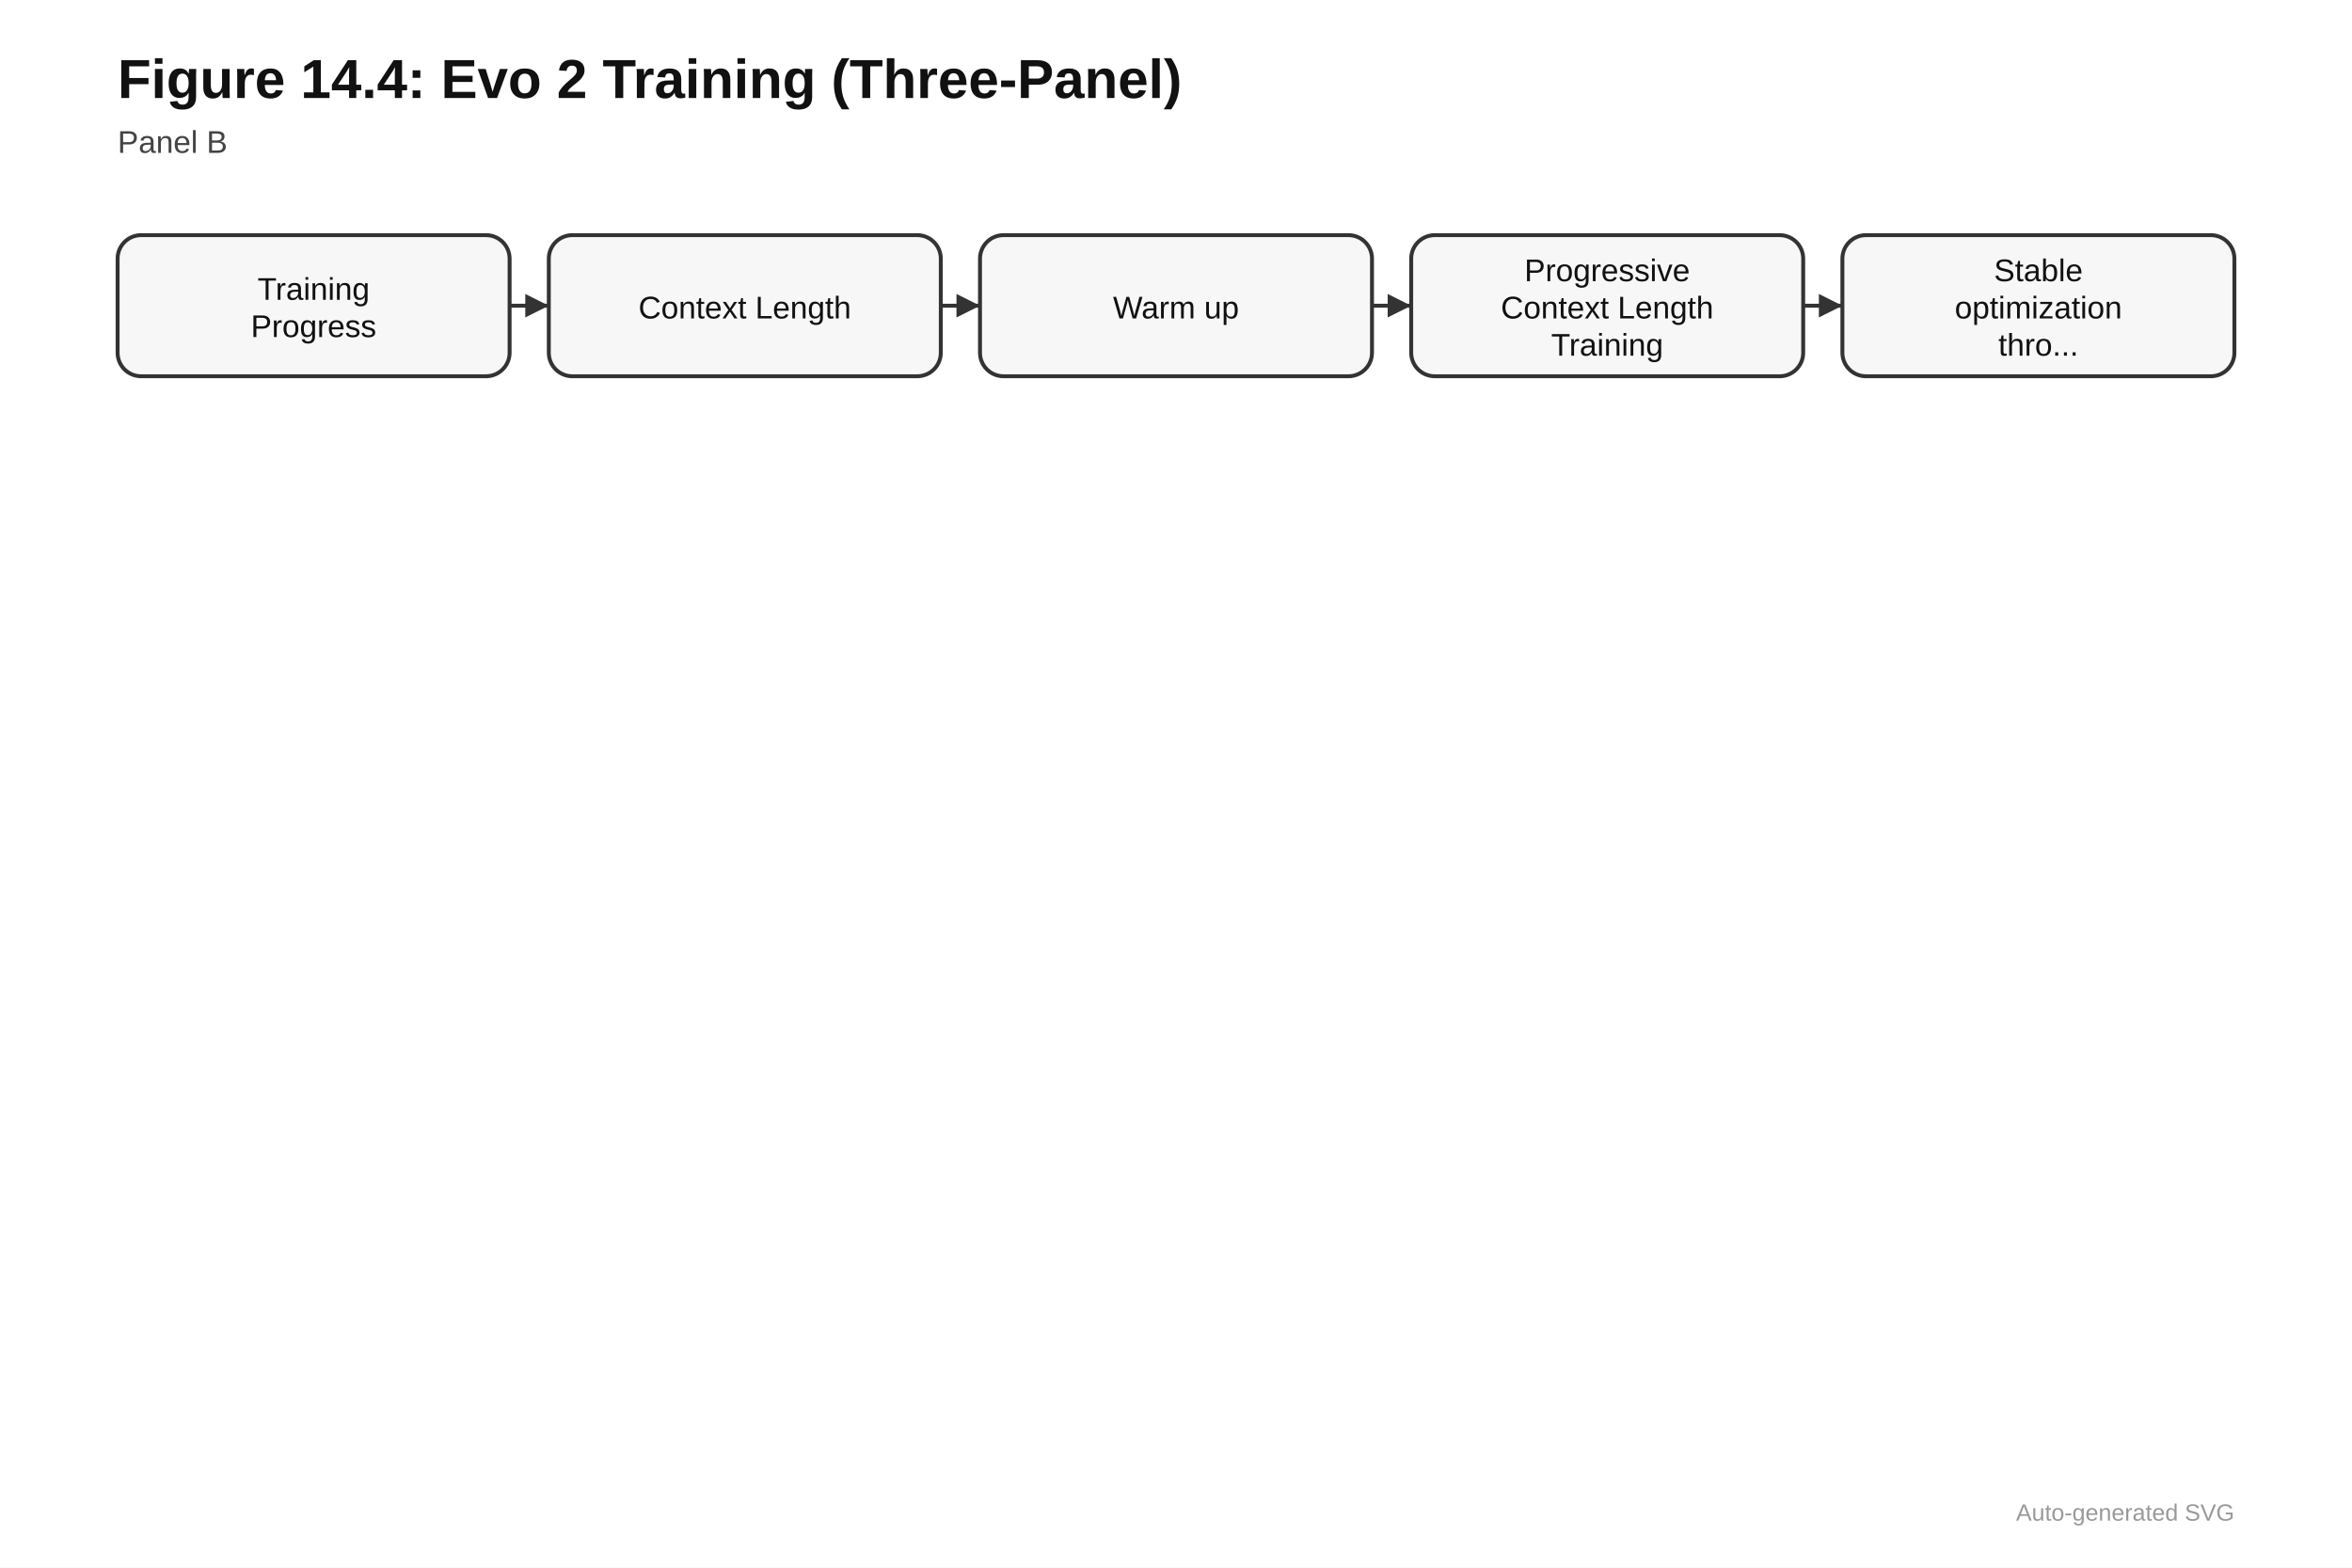
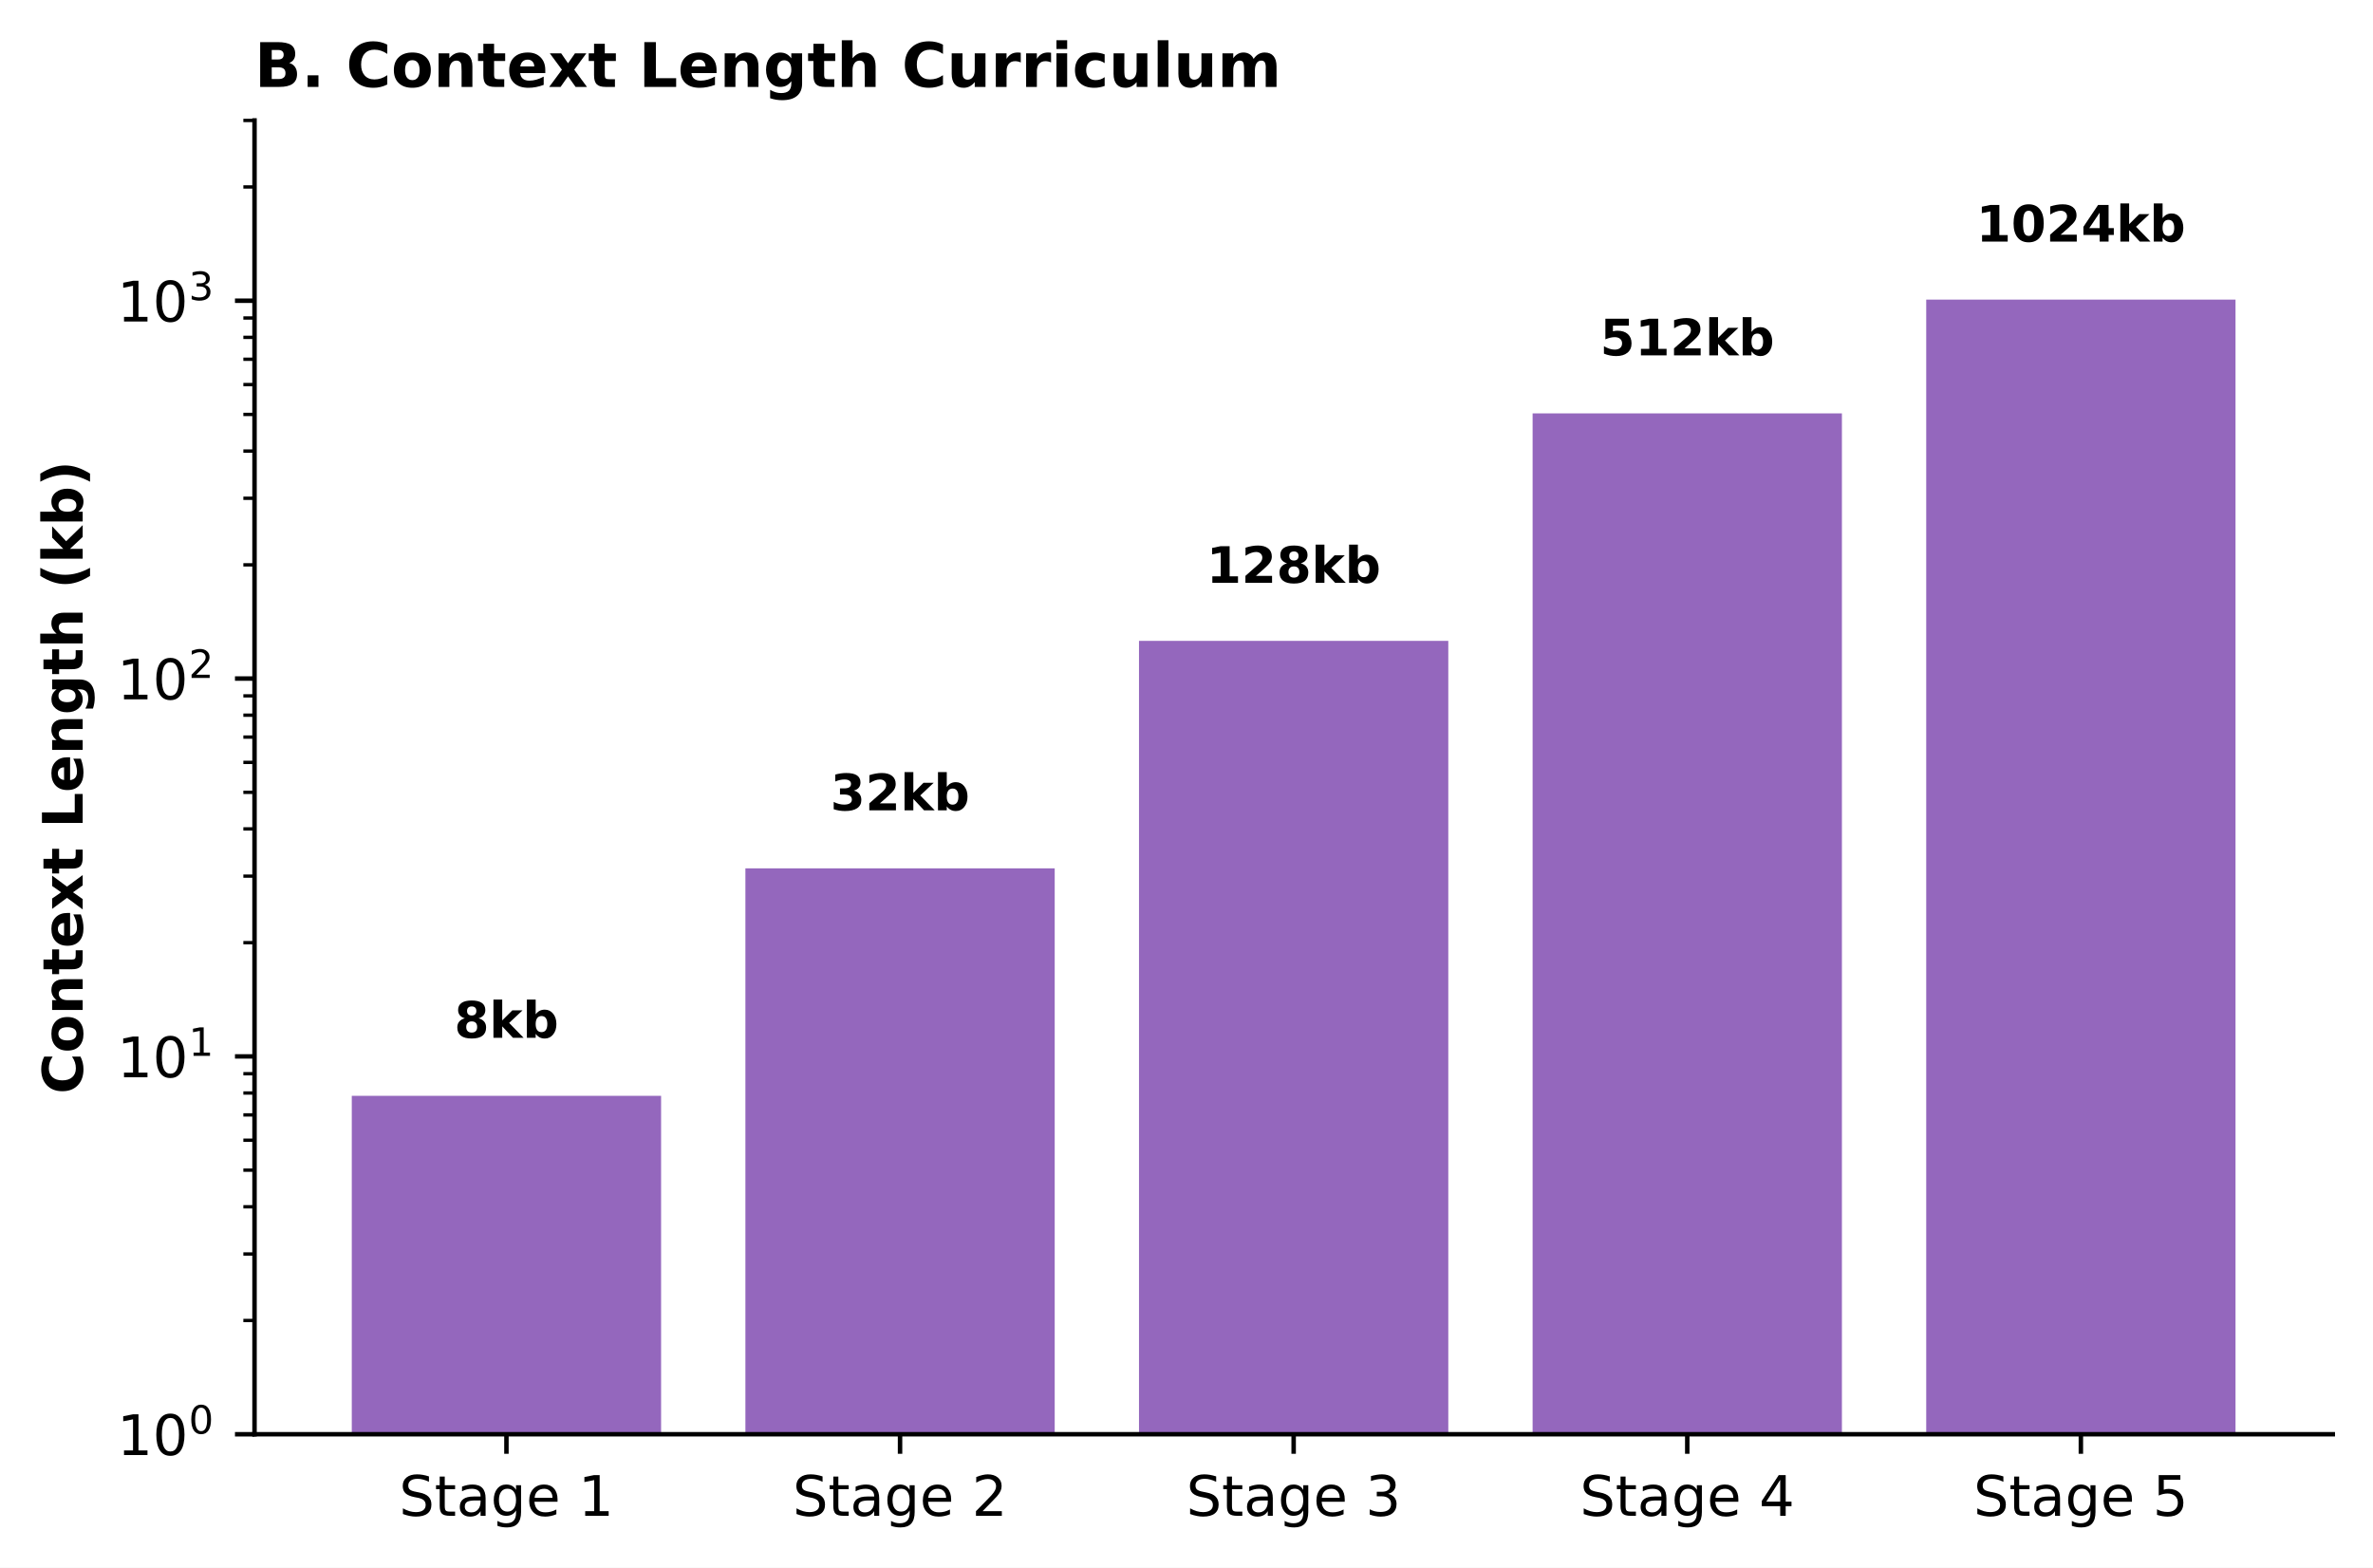
- <svg xmlns="http://www.w3.org/2000/svg" baseProfile="full" height="800" version="1.1" width="1200">
+ <svg xmlns="http://www.w3.org/2000/svg" xmlns:xlink="http://www.w3.org/1999/xlink" width="424.725pt" height="280.596pt" viewBox="0 0 424.725 280.596" version="1.1">
  <defs>
-     <marker id="id132" markerHeight="7" markerWidth="7" orient="auto" refX="6" refY="3">
-       <path d="M0,0 L0,6 L6,3 z" fill="#333333" />
-     </marker>
+     <style type="text/css">*{stroke-linejoin: round; stroke-linecap: butt}</style>
  </defs>
-   <rect fill="white" height="800" width="1200" x="0" y="0" />
-   <text fill="#111" font-family="Arial, Helvetica, sans-serif" font-size="28" font-weight="700" x="60" y="50">Figure 14.4: Evo 2 Training (Three-Panel)</text>
-   <text fill="#444" font-family="Arial, Helvetica, sans-serif" font-size="16" x="60" y="78">Panel B</text>
-   <rect fill="#f7f7f7" height="72" rx="12" ry="12" stroke="#333" stroke-width="2" width="200.0" x="60.0" y="120" />
-   <text fill="#111" font-family="Arial, Helvetica, sans-serif" font-size="16" text-anchor="middle" x="160.0" y="153.0">Training</text>
-   <text fill="#111" font-family="Arial, Helvetica, sans-serif" font-size="16" text-anchor="middle" x="160.0" y="172.0">Progress</text>
-   <line marker-end="url(#id132)" stroke="#333" stroke-width="2" x1="260.0" x2="280.0" y1="156.0" y2="156.0" />
-   <rect fill="#f7f7f7" height="72" rx="12" ry="12" stroke="#333" stroke-width="2" width="200.0" x="280.0" y="120" />
-   <text fill="#111" font-family="Arial, Helvetica, sans-serif" font-size="16" text-anchor="middle" x="380.0" y="162.5">Context Length</text>
-   <line marker-end="url(#id132)" stroke="#333" stroke-width="2" x1="480.0" x2="500.0" y1="156.0" y2="156.0" />
-   <rect fill="#f7f7f7" height="72" rx="12" ry="12" stroke="#333" stroke-width="2" width="200.0" x="500.0" y="120" />
-   <text fill="#111" font-family="Arial, Helvetica, sans-serif" font-size="16" text-anchor="middle" x="600.0" y="162.5">Warm up</text>
-   <line marker-end="url(#id132)" stroke="#333" stroke-width="2" x1="700.0" x2="720.0" y1="156.0" y2="156.0" />
-   <rect fill="#f7f7f7" height="72" rx="12" ry="12" stroke="#333" stroke-width="2" width="200.0" x="720.0" y="120" />
-   <text fill="#111" font-family="Arial, Helvetica, sans-serif" font-size="16" text-anchor="middle" x="820.0" y="143.5">Progressive</text>
-   <text fill="#111" font-family="Arial, Helvetica, sans-serif" font-size="16" text-anchor="middle" x="820.0" y="162.5">Context Length</text>
-   <text fill="#111" font-family="Arial, Helvetica, sans-serif" font-size="16" text-anchor="middle" x="820.0" y="181.5">Training</text>
-   <line marker-end="url(#id132)" stroke="#333" stroke-width="2" x1="920.0" x2="940.0" y1="156.0" y2="156.0" />
-   <rect fill="#f7f7f7" height="72" rx="12" ry="12" stroke="#333" stroke-width="2" width="200.0" x="940.0" y="120" />
-   <text fill="#111" font-family="Arial, Helvetica, sans-serif" font-size="16" text-anchor="middle" x="1040.0" y="143.5">Stable</text>
-   <text fill="#111" font-family="Arial, Helvetica, sans-serif" font-size="16" text-anchor="middle" x="1040.0" y="162.5">optimization</text>
-   <text fill="#111" font-family="Arial, Helvetica, sans-serif" font-size="16" text-anchor="middle" x="1040.0" y="181.5">thro...</text>
-   <text fill="#999" font-family="Arial, Helvetica, sans-serif" font-size="12" text-anchor="end" x="1140" y="776">Auto-generated SVG</text>
+   <g id="figure_1">
+     <g id="patch_1">
+       <path d="M 0 280.596  L 424.725 280.596  L 424.725 0  L 0 0  z " style="fill: #ffffff" />
+     </g>
+     <g id="axes_1">
+       <g id="patch_2">
+         <path d="M 45.556 256.718  L 417.525 256.718  L 417.525 21.558  L 45.556 21.558  z " style="fill: #ffffff" />
+       </g>
+       <g id="patch_3">
+         <path d="M 62.464 67887.377  L 118.823 67887.377  L 118.823 195.642  L 62.464 195.642  z " clip-path="url(#p373af31e7f)" style="fill: #9467bd; stroke: #ffffff; stroke-linejoin: miter" />
+       </g>
+       <g id="patch_4">
+         <path d="M 132.913 67887.377  L 189.272 67887.377  L 189.272 154.924  L 132.913 154.924  z " clip-path="url(#p373af31e7f)" style="fill: #9467bd; stroke: #ffffff; stroke-linejoin: miter" />
+       </g>
+       <g id="patch_5">
+         <path d="M 203.361 67887.377  L 259.72 67887.377  L 259.72 114.206  L 203.361 114.206  z " clip-path="url(#p373af31e7f)" style="fill: #9467bd; stroke: #ffffff; stroke-linejoin: miter" />
+       </g>
+       <g id="patch_6">
+         <path d="M 273.81 67887.377  L 330.169 67887.377  L 330.169 73.489  L 273.81 73.489  z " clip-path="url(#p373af31e7f)" style="fill: #9467bd; stroke: #ffffff; stroke-linejoin: miter" />
+       </g>
+       <g id="patch_7">
+         <path d="M 344.259 67887.377  L 400.618 67887.377  L 400.618 53.13  L 344.259 53.13  z " clip-path="url(#p373af31e7f)" style="fill: #9467bd; stroke: #ffffff; stroke-linejoin: miter" />
+       </g>
+       <g id="matplotlib.axis_1">
+         <g id="xtick_1">
+           <g id="line2d_1">
+             <defs>
+               <path id="maed6d8ab4b" d="M 0 0  L 0 3.5  " style="stroke: #000000; stroke-width: 0.8" />
+             </defs>
+             <g>
+               <use xlink:href="#maed6d8ab4b" x="90.643" y="256.718" style="stroke: #000000; stroke-width: 0.8" />
+             </g>
+           </g>
+           <g id="text_1">
+             <g transform="translate(71.42389 271.3167) scale(0.1 -0.1)">
+               <defs>
+                 <path id="DejaVuSans-53" d="M 3425 4513  L 3425 3897  Q 3066 4069 2747 4153  Q 2428 4238 2131 4238  Q 1616 4238 1336 4038  Q 1056 3838 1056 3469  Q 1056 3159 1242 3001  Q 1428 2844 1947 2747  L 2328 2669  Q 3034 2534 3370 2195  Q 3706 1856 3706 1288  Q 3706 609 3251 259  Q 2797 -91 1919 -91  Q 1588 -91 1214 -16  Q 841 59 441 206  L 441 856  Q 825 641 1194 531  Q 1563 422 1919 422  Q 2459 422 2753 634  Q 3047 847 3047 1241  Q 3047 1584 2836 1778  Q 2625 1972 2144 2069  L 1759 2144  Q 1053 2284 737 2584  Q 422 2884 422 3419  Q 422 4038 858 4394  Q 1294 4750 2059 4750  Q 2388 4750 2728 4690  Q 3069 4631 3425 4513  z " transform="scale(0.015625)" />
+                 <path id="DejaVuSans-74" d="M 1172 4494  L 1172 3500  L 2356 3500  L 2356 3053  L 1172 3053  L 1172 1153  Q 1172 725 1289 603  Q 1406 481 1766 481  L 2356 481  L 2356 0  L 1766 0  Q 1100 0 847 248  Q 594 497 594 1153  L 594 3053  L 172 3053  L 172 3500  L 594 3500  L 594 4494  L 1172 4494  z " transform="scale(0.015625)" />
+                 <path id="DejaVuSans-61" d="M 2194 1759  Q 1497 1759 1228 1600  Q 959 1441 959 1056  Q 959 750 1161 570  Q 1363 391 1709 391  Q 2188 391 2477 730  Q 2766 1069 2766 1631  L 2766 1759  L 2194 1759  z M 3341 1997  L 3341 0  L 2766 0  L 2766 531  Q 2569 213 2275 61  Q 1981 -91 1556 -91  Q 1019 -91 701 211  Q 384 513 384 1019  Q 384 1609 779 1909  Q 1175 2209 1959 2209  L 2766 2209  L 2766 2266  Q 2766 2663 2505 2880  Q 2244 3097 1772 3097  Q 1472 3097 1187 3025  Q 903 2953 641 2809  L 641 3341  Q 956 3463 1253 3523  Q 1550 3584 1831 3584  Q 2591 3584 2966 3190  Q 3341 2797 3341 1997  z " transform="scale(0.015625)" />
+                 <path id="DejaVuSans-67" d="M 2906 1791  Q 2906 2416 2648 2759  Q 2391 3103 1925 3103  Q 1463 3103 1205 2759  Q 947 2416 947 1791  Q 947 1169 1205 825  Q 1463 481 1925 481  Q 2391 481 2648 825  Q 2906 1169 2906 1791  z M 3481 434  Q 3481 -459 3084 -895  Q 2688 -1331 1869 -1331  Q 1566 -1331 1297 -1286  Q 1028 -1241 775 -1147  L 775 -588  Q 1028 -725 1275 -790  Q 1522 -856 1778 -856  Q 2344 -856 2625 -561  Q 2906 -266 2906 331  L 2906 616  Q 2728 306 2450 153  Q 2172 0 1784 0  Q 1141 0 747 490  Q 353 981 353 1791  Q 353 2603 747 3093  Q 1141 3584 1784 3584  Q 2172 3584 2450 3431  Q 2728 3278 2906 2969  L 2906 3500  L 3481 3500  L 3481 434  z " transform="scale(0.015625)" />
+                 <path id="DejaVuSans-65" d="M 3597 1894  L 3597 1613  L 953 1613  Q 991 1019 1311 708  Q 1631 397 2203 397  Q 2534 397 2845 478  Q 3156 559 3463 722  L 3463 178  Q 3153 47 2828 -22  Q 2503 -91 2169 -91  Q 1331 -91 842 396  Q 353 884 353 1716  Q 353 2575 817 3079  Q 1281 3584 2069 3584  Q 2775 3584 3186 3129  Q 3597 2675 3597 1894  z M 3022 2063  Q 3016 2534 2758 2815  Q 2500 3097 2075 3097  Q 1594 3097 1305 2825  Q 1016 2553 972 2059  L 3022 2063  z " transform="scale(0.015625)" />
+                 <path id="DejaVuSans-20" transform="scale(0.015625)" />
+                 <path id="DejaVuSans-31" d="M 794 531  L 1825 531  L 1825 4091  L 703 3866  L 703 4441  L 1819 4666  L 2450 4666  L 2450 531  L 3481 531  L 3481 0  L 794 0  L 794 531  z " transform="scale(0.015625)" />
+               </defs>
+               <use xlink:href="#DejaVuSans-53" />
+               <use xlink:href="#DejaVuSans-74" transform="translate(63.47656 0)" />
+               <use xlink:href="#DejaVuSans-61" transform="translate(102.6855 0)" />
+               <use xlink:href="#DejaVuSans-67" transform="translate(163.9648 0)" />
+               <use xlink:href="#DejaVuSans-65" transform="translate(227.4414 0)" />
+               <use xlink:href="#DejaVuSans-20" transform="translate(288.9648 0)" />
+               <use xlink:href="#DejaVuSans-31" transform="translate(320.752 0)" />
+             </g>
+           </g>
+         </g>
+         <g id="xtick_2">
+           <g id="line2d_2">
+             <g>
+               <use xlink:href="#maed6d8ab4b" x="161.092" y="256.718" style="stroke: #000000; stroke-width: 0.8" />
+             </g>
+           </g>
+           <g id="text_2">
+             <g transform="translate(141.8726 271.3167) scale(0.1 -0.1)">
+               <defs>
+                 <path id="DejaVuSans-32" d="M 1228 531  L 3431 531  L 3431 0  L 469 0  L 469 531  Q 828 903 1448 1529  Q 2069 2156 2228 2338  Q 2531 2678 2651 2914  Q 2772 3150 2772 3378  Q 2772 3750 2511 3984  Q 2250 4219 1831 4219  Q 1534 4219 1204 4116  Q 875 4013 500 3803  L 500 4441  Q 881 4594 1212 4672  Q 1544 4750 1819 4750  Q 2544 4750 2975 4387  Q 3406 4025 3406 3419  Q 3406 3131 3298 2873  Q 3191 2616 2906 2266  Q 2828 2175 2409 1742  Q 1991 1309 1228 531  z " transform="scale(0.015625)" />
+               </defs>
+               <use xlink:href="#DejaVuSans-53" />
+               <use xlink:href="#DejaVuSans-74" transform="translate(63.47656 0)" />
+               <use xlink:href="#DejaVuSans-61" transform="translate(102.6855 0)" />
+               <use xlink:href="#DejaVuSans-67" transform="translate(163.9648 0)" />
+               <use xlink:href="#DejaVuSans-65" transform="translate(227.4414 0)" />
+               <use xlink:href="#DejaVuSans-20" transform="translate(288.9648 0)" />
+               <use xlink:href="#DejaVuSans-32" transform="translate(320.752 0)" />
+             </g>
+           </g>
+         </g>
+         <g id="xtick_3">
+           <g id="line2d_3">
+             <g>
+               <use xlink:href="#maed6d8ab4b" x="231.541" y="256.718" style="stroke: #000000; stroke-width: 0.8" />
+             </g>
+           </g>
+           <g id="text_3">
+             <g transform="translate(212.3213 271.3167) scale(0.1 -0.1)">
+               <defs>
+                 <path id="DejaVuSans-33" d="M 2597 2516  Q 3050 2419 3304 2112  Q 3559 1806 3559 1356  Q 3559 666 3084 287  Q 2609 -91 1734 -91  Q 1441 -91 1130 -33  Q 819 25 488 141  L 488 750  Q 750 597 1062 519  Q 1375 441 1716 441  Q 2309 441 2620 675  Q 2931 909 2931 1356  Q 2931 1769 2642 2001  Q 2353 2234 1838 2234  L 1294 2234  L 1294 2753  L 1863 2753  Q 2328 2753 2575 2939  Q 2822 3125 2822 3475  Q 2822 3834 2567 4026  Q 2313 4219 1838 4219  Q 1578 4219 1281 4162  Q 984 4106 628 3988  L 628 4550  Q 988 4650 1302 4700  Q 1616 4750 1894 4750  Q 2613 4750 3031 4423  Q 3450 4097 3450 3541  Q 3450 3153 3228 2886  Q 3006 2619 2597 2516  z " transform="scale(0.015625)" />
+               </defs>
+               <use xlink:href="#DejaVuSans-53" />
+               <use xlink:href="#DejaVuSans-74" transform="translate(63.47656 0)" />
+               <use xlink:href="#DejaVuSans-61" transform="translate(102.6855 0)" />
+               <use xlink:href="#DejaVuSans-67" transform="translate(163.9648 0)" />
+               <use xlink:href="#DejaVuSans-65" transform="translate(227.4414 0)" />
+               <use xlink:href="#DejaVuSans-20" transform="translate(288.9648 0)" />
+               <use xlink:href="#DejaVuSans-33" transform="translate(320.752 0)" />
+             </g>
+           </g>
+         </g>
+         <g id="xtick_4">
+           <g id="line2d_4">
+             <g>
+               <use xlink:href="#maed6d8ab4b" x="301.99" y="256.718" style="stroke: #000000; stroke-width: 0.8" />
+             </g>
+           </g>
+           <g id="text_4">
+             <g transform="translate(282.77 271.3167) scale(0.1 -0.1)">
+               <defs>
+                 <path id="DejaVuSans-34" d="M 2419 4116  L 825 1625  L 2419 1625  L 2419 4116  z M 2253 4666  L 3047 4666  L 3047 1625  L 3713 1625  L 3713 1100  L 3047 1100  L 3047 0  L 2419 0  L 2419 1100  L 313 1100  L 313 1709  L 2253 4666  z " transform="scale(0.015625)" />
+               </defs>
+               <use xlink:href="#DejaVuSans-53" />
+               <use xlink:href="#DejaVuSans-74" transform="translate(63.47656 0)" />
+               <use xlink:href="#DejaVuSans-61" transform="translate(102.6855 0)" />
+               <use xlink:href="#DejaVuSans-67" transform="translate(163.9648 0)" />
+               <use xlink:href="#DejaVuSans-65" transform="translate(227.4414 0)" />
+               <use xlink:href="#DejaVuSans-20" transform="translate(288.9648 0)" />
+               <use xlink:href="#DejaVuSans-34" transform="translate(320.752 0)" />
+             </g>
+           </g>
+         </g>
+         <g id="xtick_5">
+           <g id="line2d_5">
+             <g>
+               <use xlink:href="#maed6d8ab4b" x="372.438" y="256.718" style="stroke: #000000; stroke-width: 0.8" />
+             </g>
+           </g>
+           <g id="text_5">
+             <g transform="translate(353.2187 271.3167) scale(0.1 -0.1)">
+               <defs>
+                 <path id="DejaVuSans-35" d="M 691 4666  L 3169 4666  L 3169 4134  L 1269 4134  L 1269 2991  Q 1406 3038 1543 3061  Q 1681 3084 1819 3084  Q 2600 3084 3056 2656  Q 3513 2228 3513 1497  Q 3513 744 3044 326  Q 2575 -91 1722 -91  Q 1428 -91 1123 -41  Q 819 9 494 109  L 494 744  Q 775 591 1075 516  Q 1375 441 1709 441  Q 2250 441 2565 725  Q 2881 1009 2881 1497  Q 2881 1984 2565 2268  Q 2250 2553 1709 2553  Q 1456 2553 1204 2497  Q 953 2441 691 2322  L 691 4666  z " transform="scale(0.015625)" />
+               </defs>
+               <use xlink:href="#DejaVuSans-53" />
+               <use xlink:href="#DejaVuSans-74" transform="translate(63.47656 0)" />
+               <use xlink:href="#DejaVuSans-61" transform="translate(102.6855 0)" />
+               <use xlink:href="#DejaVuSans-67" transform="translate(163.9648 0)" />
+               <use xlink:href="#DejaVuSans-65" transform="translate(227.4414 0)" />
+               <use xlink:href="#DejaVuSans-20" transform="translate(288.9648 0)" />
+               <use xlink:href="#DejaVuSans-35" transform="translate(320.752 0)" />
+             </g>
+           </g>
+         </g>
+       </g>
+       <g id="matplotlib.axis_2">
+         <g id="ytick_1">
+           <g id="line2d_6">
+             <defs>
+               <path id="ma3b9c15be5" d="M 0 0  L -3.5 0  " style="stroke: #000000; stroke-width: 0.8" />
+             </defs>
+             <g>
+               <use xlink:href="#ma3b9c15be5" x="45.556" y="256.718" style="stroke: #000000; stroke-width: 0.8" />
+             </g>
+           </g>
+           <g id="text_6">
+             <g transform="translate(20.95625 260.5175) scale(0.1 -0.1)">
+               <defs>
+                 <path id="DejaVuSans-30" d="M 2034 4250  Q 1547 4250 1301 3770  Q 1056 3291 1056 2328  Q 1056 1369 1301 889  Q 1547 409 2034 409  Q 2525 409 2770 889  Q 3016 1369 3016 2328  Q 3016 3291 2770 3770  Q 2525 4250 2034 4250  z M 2034 4750  Q 2819 4750 3233 4129  Q 3647 3509 3647 2328  Q 3647 1150 3233 529  Q 2819 -91 2034 -91  Q 1250 -91 836 529  Q 422 1150 422 2328  Q 422 3509 836 4129  Q 1250 4750 2034 4750  z " transform="scale(0.015625)" />
+               </defs>
+               <use xlink:href="#DejaVuSans-31" transform="translate(0 0.765625)" />
+               <use xlink:href="#DejaVuSans-30" transform="translate(63.62305 0.765625)" />
+               <use xlink:href="#DejaVuSans-30" transform="translate(128.2031 39.04688) scale(0.7)" />
+             </g>
+           </g>
+         </g>
+         <g id="ytick_2">
+           <g id="line2d_7">
+             <g>
+               <use xlink:href="#ma3b9c15be5" x="45.556" y="189.088" style="stroke: #000000; stroke-width: 0.8" />
+             </g>
+           </g>
+           <g id="text_7">
+             <g transform="translate(20.95625 192.8868) scale(0.1 -0.1)">
+               <use xlink:href="#DejaVuSans-31" transform="translate(0 0.684375)" />
+               <use xlink:href="#DejaVuSans-30" transform="translate(63.62305 0.684375)" />
+               <use xlink:href="#DejaVuSans-31" transform="translate(128.2031 38.96563) scale(0.7)" />
+             </g>
+           </g>
+         </g>
+         <g id="ytick_3">
+           <g id="line2d_8">
+             <g>
+               <use xlink:href="#ma3b9c15be5" x="45.556" y="121.457" style="stroke: #000000; stroke-width: 0.8" />
+             </g>
+           </g>
+           <g id="text_8">
+             <g transform="translate(20.95625 125.2562) scale(0.1 -0.1)">
+               <use xlink:href="#DejaVuSans-31" transform="translate(0 0.765625)" />
+               <use xlink:href="#DejaVuSans-30" transform="translate(63.62305 0.765625)" />
+               <use xlink:href="#DejaVuSans-32" transform="translate(128.2031 39.04688) scale(0.7)" />
+             </g>
+           </g>
+         </g>
+         <g id="ytick_4">
+           <g id="line2d_9">
+             <g>
+               <use xlink:href="#ma3b9c15be5" x="45.556" y="53.826" style="stroke: #000000; stroke-width: 0.8" />
+             </g>
+           </g>
+           <g id="text_9">
+             <g transform="translate(20.95625 57.62553) scale(0.1 -0.1)">
+               <use xlink:href="#DejaVuSans-31" transform="translate(0 0.765625)" />
+               <use xlink:href="#DejaVuSans-30" transform="translate(63.62305 0.765625)" />
+               <use xlink:href="#DejaVuSans-33" transform="translate(128.2031 39.04688) scale(0.7)" />
+             </g>
+           </g>
+         </g>
+         <g id="ytick_5">
+           <g id="line2d_10">
+             <defs>
+               <path id="mac1163cef2" d="M 0 0  L -2 0  " style="stroke: #000000; stroke-width: 0.6" />
+             </defs>
+             <g>
+               <use xlink:href="#mac1163cef2" x="45.556" y="236.359" style="stroke: #000000; stroke-width: 0.6" />
+             </g>
+           </g>
+         </g>
+         <g id="ytick_6">
+           <g id="line2d_11">
+             <g>
+               <use xlink:href="#mac1163cef2" x="45.556" y="224.45" style="stroke: #000000; stroke-width: 0.6" />
+             </g>
+           </g>
+         </g>
+         <g id="ytick_7">
+           <g id="line2d_12">
+             <g>
+               <use xlink:href="#mac1163cef2" x="45.556" y="216.001" style="stroke: #000000; stroke-width: 0.6" />
+             </g>
+           </g>
+         </g>
+         <g id="ytick_8">
+           <g id="line2d_13">
+             <g>
+               <use xlink:href="#mac1163cef2" x="45.556" y="209.446" style="stroke: #000000; stroke-width: 0.6" />
+             </g>
+           </g>
+         </g>
+         <g id="ytick_9">
+           <g id="line2d_14">
+             <g>
+               <use xlink:href="#mac1163cef2" x="45.556" y="204.091" style="stroke: #000000; stroke-width: 0.6" />
+             </g>
+           </g>
+         </g>
+         <g id="ytick_10">
+           <g id="line2d_15">
+             <g>
+               <use xlink:href="#mac1163cef2" x="45.556" y="199.564" style="stroke: #000000; stroke-width: 0.6" />
+             </g>
+           </g>
+         </g>
+         <g id="ytick_11">
+           <g id="line2d_16">
+             <g>
+               <use xlink:href="#mac1163cef2" x="45.556" y="195.642" style="stroke: #000000; stroke-width: 0.6" />
+             </g>
+           </g>
+         </g>
+         <g id="ytick_12">
+           <g id="line2d_17">
+             <g>
+               <use xlink:href="#mac1163cef2" x="45.556" y="192.182" style="stroke: #000000; stroke-width: 0.6" />
+             </g>
+           </g>
+         </g>
+         <g id="ytick_13">
+           <g id="line2d_18">
+             <g>
+               <use xlink:href="#mac1163cef2" x="45.556" y="168.729" style="stroke: #000000; stroke-width: 0.6" />
+             </g>
+           </g>
+         </g>
+         <g id="ytick_14">
+           <g id="line2d_19">
+             <g>
+               <use xlink:href="#mac1163cef2" x="45.556" y="156.82" style="stroke: #000000; stroke-width: 0.6" />
+             </g>
+           </g>
+         </g>
+         <g id="ytick_15">
+           <g id="line2d_20">
+             <g>
+               <use xlink:href="#mac1163cef2" x="45.556" y="148.37" style="stroke: #000000; stroke-width: 0.6" />
+             </g>
+           </g>
+         </g>
+         <g id="ytick_16">
+           <g id="line2d_21">
+             <g>
+               <use xlink:href="#mac1163cef2" x="45.556" y="141.816" style="stroke: #000000; stroke-width: 0.6" />
+             </g>
+           </g>
+         </g>
+         <g id="ytick_17">
+           <g id="line2d_22">
+             <g>
+               <use xlink:href="#mac1163cef2" x="45.556" y="136.461" style="stroke: #000000; stroke-width: 0.6" />
+             </g>
+           </g>
+         </g>
+         <g id="ytick_18">
+           <g id="line2d_23">
+             <g>
+               <use xlink:href="#mac1163cef2" x="45.556" y="131.933" style="stroke: #000000; stroke-width: 0.6" />
+             </g>
+           </g>
+         </g>
+         <g id="ytick_19">
+           <g id="line2d_24">
+             <g>
+               <use xlink:href="#mac1163cef2" x="45.556" y="128.011" style="stroke: #000000; stroke-width: 0.6" />
+             </g>
+           </g>
+         </g>
+         <g id="ytick_20">
+           <g id="line2d_25">
+             <g>
+               <use xlink:href="#mac1163cef2" x="45.556" y="124.552" style="stroke: #000000; stroke-width: 0.6" />
+             </g>
+           </g>
+         </g>
+         <g id="ytick_21">
+           <g id="line2d_26">
+             <g>
+               <use xlink:href="#mac1163cef2" x="45.556" y="101.098" style="stroke: #000000; stroke-width: 0.6" />
+             </g>
+           </g>
+         </g>
+         <g id="ytick_22">
+           <g id="line2d_27">
+             <g>
+               <use xlink:href="#mac1163cef2" x="45.556" y="89.189" style="stroke: #000000; stroke-width: 0.6" />
+             </g>
+           </g>
+         </g>
+         <g id="ytick_23">
+           <g id="line2d_28">
+             <g>
+               <use xlink:href="#mac1163cef2" x="45.556" y="80.739" style="stroke: #000000; stroke-width: 0.6" />
+             </g>
+           </g>
+         </g>
+         <g id="ytick_24">
+           <g id="line2d_29">
+             <g>
+               <use xlink:href="#mac1163cef2" x="45.556" y="74.185" style="stroke: #000000; stroke-width: 0.6" />
+             </g>
+           </g>
+         </g>
+         <g id="ytick_25">
+           <g id="line2d_30">
+             <g>
+               <use xlink:href="#mac1163cef2" x="45.556" y="68.83" style="stroke: #000000; stroke-width: 0.6" />
+             </g>
+           </g>
+         </g>
+         <g id="ytick_26">
+           <g id="line2d_31">
+             <g>
+               <use xlink:href="#mac1163cef2" x="45.556" y="64.302" style="stroke: #000000; stroke-width: 0.6" />
+             </g>
+           </g>
+         </g>
+         <g id="ytick_27">
+           <g id="line2d_32">
+             <g>
+               <use xlink:href="#mac1163cef2" x="45.556" y="60.38" style="stroke: #000000; stroke-width: 0.6" />
+             </g>
+           </g>
+         </g>
+         <g id="ytick_28">
+           <g id="line2d_33">
+             <g>
+               <use xlink:href="#mac1163cef2" x="45.556" y="56.921" style="stroke: #000000; stroke-width: 0.6" />
+             </g>
+           </g>
+         </g>
+         <g id="ytick_29">
+           <g id="line2d_34">
+             <g>
+               <use xlink:href="#mac1163cef2" x="45.556" y="33.467" style="stroke: #000000; stroke-width: 0.6" />
+             </g>
+           </g>
+         </g>
+         <g id="ytick_30">
+           <g id="line2d_35">
+             <g>
+               <use xlink:href="#mac1163cef2" x="45.556" y="21.558" style="stroke: #000000; stroke-width: 0.6" />
+             </g>
+           </g>
+         </g>
+         <g id="text_10">
+           <g transform="translate(14.79844 195.8187) rotate(-90) scale(0.1 -0.1)">
+             <defs>
+               <path id="DejaVuSans-Bold-43" d="M 4288 256  Q 3956 84 3597 -3  Q 3238 -91 2847 -91  Q 1681 -91 1000 561  Q 319 1213 319 2328  Q 319 3447 1000 4098  Q 1681 4750 2847 4750  Q 3238 4750 3597 4662  Q 3956 4575 4288 4403  L 4288 3438  Q 3953 3666 3628 3772  Q 3303 3878 2944 3878  Q 2300 3878 1931 3465  Q 1563 3053 1563 2328  Q 1563 1606 1931 1193  Q 2300 781 2944 781  Q 3303 781 3628 887  Q 3953 994 4288 1222  L 4288 256  z " transform="scale(0.015625)" />
+               <path id="DejaVuSans-Bold-6f" d="M 2203 2784  Q 1831 2784 1636 2517  Q 1441 2250 1441 1747  Q 1441 1244 1636 976  Q 1831 709 2203 709  Q 2569 709 2762 976  Q 2956 1244 2956 1747  Q 2956 2250 2762 2517  Q 2569 2784 2203 2784  z M 2203 3584  Q 3106 3584 3614 3096  Q 4122 2609 4122 1747  Q 4122 884 3614 396  Q 3106 -91 2203 -91  Q 1297 -91 786 396  Q 275 884 275 1747  Q 275 2609 786 3096  Q 1297 3584 2203 3584  z " transform="scale(0.015625)" />
+               <path id="DejaVuSans-Bold-6e" d="M 4056 2131  L 4056 0  L 2931 0  L 2931 347  L 2931 1631  Q 2931 2084 2911 2256  Q 2891 2428 2841 2509  Q 2775 2619 2662 2680  Q 2550 2741 2406 2741  Q 2056 2741 1856 2470  Q 1656 2200 1656 1722  L 1656 0  L 538 0  L 538 3500  L 1656 3500  L 1656 2988  Q 1909 3294 2193 3439  Q 2478 3584 2822 3584  Q 3428 3584 3742 3212  Q 4056 2841 4056 2131  z " transform="scale(0.015625)" />
+               <path id="DejaVuSans-Bold-74" d="M 1759 4494  L 1759 3500  L 2913 3500  L 2913 2700  L 1759 2700  L 1759 1216  Q 1759 972 1856 886  Q 1953 800 2241 800  L 2816 800  L 2816 0  L 1856 0  Q 1194 0 917 276  Q 641 553 641 1216  L 641 2700  L 84 2700  L 84 3500  L 641 3500  L 641 4494  L 1759 4494  z " transform="scale(0.015625)" />
+               <path id="DejaVuSans-Bold-65" d="M 4031 1759  L 4031 1441  L 1416 1441  Q 1456 1047 1700 850  Q 1944 653 2381 653  Q 2734 653 3104 758  Q 3475 863 3866 1075  L 3866 213  Q 3469 63 3072 -14  Q 2675 -91 2278 -91  Q 1328 -91 801 392  Q 275 875 275 1747  Q 275 2603 792 3093  Q 1309 3584 2216 3584  Q 3041 3584 3536 3087  Q 4031 2591 4031 1759  z M 2881 2131  Q 2881 2450 2695 2645  Q 2509 2841 2209 2841  Q 1884 2841 1681 2658  Q 1478 2475 1428 2131  L 2881 2131  z " transform="scale(0.015625)" />
+               <path id="DejaVuSans-Bold-78" d="M 1422 1791  L 159 3500  L 1344 3500  L 2059 2463  L 2784 3500  L 3969 3500  L 2706 1797  L 4031 0  L 2847 0  L 2059 1106  L 1281 0  L 97 0  L 1422 1791  z " transform="scale(0.015625)" />
+               <path id="DejaVuSans-Bold-20" transform="scale(0.015625)" />
+               <path id="DejaVuSans-Bold-4c" d="M 588 4666  L 1791 4666  L 1791 909  L 3903 909  L 3903 0  L 588 0  L 588 4666  z " transform="scale(0.015625)" />
+               <path id="DejaVuSans-Bold-67" d="M 2919 594  Q 2688 288 2409 144  Q 2131 0 1766 0  Q 1125 0 706 504  Q 288 1009 288 1791  Q 288 2575 706 3076  Q 1125 3578 1766 3578  Q 2131 3578 2409 3434  Q 2688 3291 2919 2981  L 2919 3500  L 4044 3500  L 4044 353  Q 4044 -491 3511 -936  Q 2978 -1381 1966 -1381  Q 1638 -1381 1331 -1331  Q 1025 -1281 716 -1178  L 716 -306  Q 1009 -475 1290 -558  Q 1572 -641 1856 -641  Q 2406 -641 2662 -400  Q 2919 -159 2919 353  L 2919 594  z M 2181 2772  Q 1834 2772 1640 2515  Q 1447 2259 1447 1791  Q 1447 1309 1634 1061  Q 1822 813 2181 813  Q 2531 813 2725 1069  Q 2919 1325 2919 1791  Q 2919 2259 2725 2515  Q 2531 2772 2181 2772  z " transform="scale(0.015625)" />
+               <path id="DejaVuSans-Bold-68" d="M 4056 2131  L 4056 0  L 2931 0  L 2931 347  L 2931 1625  Q 2931 2084 2911 2256  Q 2891 2428 2841 2509  Q 2775 2619 2662 2680  Q 2550 2741 2406 2741  Q 2056 2741 1856 2470  Q 1656 2200 1656 1722  L 1656 0  L 538 0  L 538 4863  L 1656 4863  L 1656 2988  Q 1909 3294 2193 3439  Q 2478 3584 2822 3584  Q 3428 3584 3742 3212  Q 4056 2841 4056 2131  z " transform="scale(0.015625)" />
+               <path id="DejaVuSans-Bold-28" d="M 2413 -844  L 1484 -844  Q 1006 -72 778 623  Q 550 1319 550 2003  Q 550 2688 779 3389  Q 1009 4091 1484 4856  L 2413 4856  Q 2013 4116 1813 3408  Q 1613 2700 1613 2009  Q 1613 1319 1811 609  Q 2009 -100 2413 -844  z " transform="scale(0.015625)" />
+               <path id="DejaVuSans-Bold-6b" d="M 538 4863  L 1656 4863  L 1656 2216  L 2944 3500  L 4244 3500  L 2534 1894  L 4378 0  L 3022 0  L 1656 1459  L 1656 0  L 538 0  L 538 4863  z " transform="scale(0.015625)" />
+               <path id="DejaVuSans-Bold-62" d="M 2400 722  Q 2759 722 2948 984  Q 3138 1247 3138 1747  Q 3138 2247 2948 2509  Q 2759 2772 2400 2772  Q 2041 2772 1848 2508  Q 1656 2244 1656 1747  Q 1656 1250 1848 986  Q 2041 722 2400 722  z M 1656 2988  Q 1888 3294 2169 3439  Q 2450 3584 2816 3584  Q 3463 3584 3878 3070  Q 4294 2556 4294 1747  Q 4294 938 3878 423  Q 3463 -91 2816 -91  Q 2450 -91 2169 54  Q 1888 200 1656 506  L 1656 0  L 538 0  L 538 4863  L 1656 4863  L 1656 2988  z " transform="scale(0.015625)" />
+               <path id="DejaVuSans-Bold-29" d="M 513 -844  Q 913 -100 1113 609  Q 1313 1319 1313 2009  Q 1313 2700 1113 3408  Q 913 4116 513 4856  L 1441 4856  Q 1916 4091 2145 3389  Q 2375 2688 2375 2003  Q 2375 1319 2147 623  Q 1919 -72 1441 -844  L 513 -844  z " transform="scale(0.015625)" />
+             </defs>
+             <use xlink:href="#DejaVuSans-Bold-43" />
+             <use xlink:href="#DejaVuSans-Bold-6f" transform="translate(73.38867 0)" />
+             <use xlink:href="#DejaVuSans-Bold-6e" transform="translate(142.0898 0)" />
+             <use xlink:href="#DejaVuSans-Bold-74" transform="translate(213.2812 0)" />
+             <use xlink:href="#DejaVuSans-Bold-65" transform="translate(261.084 0)" />
+             <use xlink:href="#DejaVuSans-Bold-78" transform="translate(328.9062 0)" />
+             <use xlink:href="#DejaVuSans-Bold-74" transform="translate(393.4082 0)" />
+             <use xlink:href="#DejaVuSans-Bold-20" transform="translate(441.2109 0)" />
+             <use xlink:href="#DejaVuSans-Bold-4c" transform="translate(476.0254 0)" />
+             <use xlink:href="#DejaVuSans-Bold-65" transform="translate(539.7461 0)" />
+             <use xlink:href="#DejaVuSans-Bold-6e" transform="translate(607.5684 0)" />
+             <use xlink:href="#DejaVuSans-Bold-67" transform="translate(678.7598 0)" />
+             <use xlink:href="#DejaVuSans-Bold-74" transform="translate(750.3418 0)" />
+             <use xlink:href="#DejaVuSans-Bold-68" transform="translate(798.1445 0)" />
+             <use xlink:href="#DejaVuSans-Bold-20" transform="translate(869.3359 0)" />
+             <use xlink:href="#DejaVuSans-Bold-28" transform="translate(904.1504 0)" />
+             <use xlink:href="#DejaVuSans-Bold-6b" transform="translate(949.8535 0)" />
+             <use xlink:href="#DejaVuSans-Bold-62" transform="translate(1016.357 0)" />
+             <use xlink:href="#DejaVuSans-Bold-29" transform="translate(1087.939 0)" />
+           </g>
+         </g>
+       </g>
+       <g id="patch_8">
+         <path d="M 45.556 256.718  L 45.556 21.558  " style="fill: none; stroke: #000000; stroke-width: 0.8; stroke-linejoin: miter; stroke-linecap: square" />
+       </g>
+       <g id="patch_9">
+         <path d="M 45.556 256.718  L 417.525 256.718  " style="fill: none; stroke: #000000; stroke-width: 0.8; stroke-linejoin: miter; stroke-linecap: square" />
+       </g>
+       <g id="text_11">
+         <g transform="translate(81.29889 185.759) scale(0.09 -0.09)">
+           <defs>
+             <path id="DejaVuSans-Bold-38" d="M 2228 2088  Q 1891 2088 1709 1903  Q 1528 1719 1528 1375  Q 1528 1031 1709 848  Q 1891 666 2228 666  Q 2563 666 2741 848  Q 2919 1031 2919 1375  Q 2919 1722 2741 1905  Q 2563 2088 2228 2088  z M 1350 2484  Q 925 2613 709 2878  Q 494 3144 494 3541  Q 494 4131 934 4440  Q 1375 4750 2228 4750  Q 3075 4750 3515 4442  Q 3956 4134 3956 3541  Q 3956 3144 3739 2878  Q 3522 2613 3097 2484  Q 3572 2353 3814 2058  Q 4056 1763 4056 1313  Q 4056 619 3595 264  Q 3134 -91 2228 -91  Q 1319 -91 855 264  Q 391 619 391 1313  Q 391 1763 633 2058  Q 875 2353 1350 2484  z M 1631 3419  Q 1631 3141 1786 2991  Q 1941 2841 2228 2841  Q 2509 2841 2662 2991  Q 2816 3141 2816 3419  Q 2816 3697 2662 3845  Q 2509 3994 2228 3994  Q 1941 3994 1786 3844  Q 1631 3694 1631 3419  z " transform="scale(0.015625)" />
+           </defs>
+           <use xlink:href="#DejaVuSans-Bold-38" />
+           <use xlink:href="#DejaVuSans-Bold-6b" transform="translate(69.58008 0)" />
+           <use xlink:href="#DejaVuSans-Bold-62" transform="translate(136.084 0)" />
+         </g>
+       </g>
+       <g id="text_12">
+         <g transform="translate(148.6166 145.0413) scale(0.09 -0.09)">
+           <defs>
+             <path id="DejaVuSans-Bold-33" d="M 2981 2516  Q 3453 2394 3698 2092  Q 3944 1791 3944 1325  Q 3944 631 3412 270  Q 2881 -91 1863 -91  Q 1503 -91 1142 -33  Q 781 25 428 141  L 428 1069  Q 766 900 1098 814  Q 1431 728 1753 728  Q 2231 728 2486 893  Q 2741 1059 2741 1369  Q 2741 1688 2480 1852  Q 2219 2016 1709 2016  L 1228 2016  L 1228 2791  L 1734 2791  Q 2188 2791 2409 2933  Q 2631 3075 2631 3366  Q 2631 3634 2415 3781  Q 2200 3928 1806 3928  Q 1516 3928 1219 3862  Q 922 3797 628 3669  L 628 4550  Q 984 4650 1334 4700  Q 1684 4750 2022 4750  Q 2931 4750 3382 4451  Q 3834 4153 3834 3553  Q 3834 3144 3618 2883  Q 3403 2622 2981 2516  z " transform="scale(0.015625)" />
+             <path id="DejaVuSans-Bold-32" d="M 1844 884  L 3897 884  L 3897 0  L 506 0  L 506 884  L 2209 2388  Q 2438 2594 2547 2791  Q 2656 2988 2656 3200  Q 2656 3528 2436 3728  Q 2216 3928 1850 3928  Q 1569 3928 1234 3808  Q 900 3688 519 3450  L 519 4475  Q 925 4609 1322 4679  Q 1719 4750 2100 4750  Q 2938 4750 3402 4381  Q 3866 4013 3866 3353  Q 3866 2972 3669 2642  Q 3472 2313 2841 1759  L 1844 884  z " transform="scale(0.015625)" />
+           </defs>
+           <use xlink:href="#DejaVuSans-Bold-33" />
+           <use xlink:href="#DejaVuSans-Bold-32" transform="translate(69.58008 0)" />
+           <use xlink:href="#DejaVuSans-Bold-6b" transform="translate(139.1602 0)" />
+           <use xlink:href="#DejaVuSans-Bold-62" transform="translate(205.6641 0)" />
+         </g>
+       </g>
+       <g id="text_13">
+         <g transform="translate(215.9343 104.3235) scale(0.09 -0.09)">
+           <defs>
+             <path id="DejaVuSans-Bold-31" d="M 750 831  L 1813 831  L 1813 3847  L 722 3622  L 722 4441  L 1806 4666  L 2950 4666  L 2950 831  L 4013 831  L 4013 0  L 750 0  L 750 831  z " transform="scale(0.015625)" />
+           </defs>
+           <use xlink:href="#DejaVuSans-Bold-31" />
+           <use xlink:href="#DejaVuSans-Bold-32" transform="translate(69.58008 0)" />
+           <use xlink:href="#DejaVuSans-Bold-38" transform="translate(139.1602 0)" />
+           <use xlink:href="#DejaVuSans-Bold-6b" transform="translate(208.7402 0)" />
+           <use xlink:href="#DejaVuSans-Bold-62" transform="translate(275.2441 0)" />
+         </g>
+       </g>
+       <g id="text_14">
+         <g transform="translate(286.383 63.60583) scale(0.09 -0.09)">
+           <defs>
+             <path id="DejaVuSans-Bold-35" d="M 678 4666  L 3669 4666  L 3669 3781  L 1638 3781  L 1638 3059  Q 1775 3097 1914 3117  Q 2053 3138 2203 3138  Q 3056 3138 3531 2711  Q 4006 2284 4006 1522  Q 4006 766 3489 337  Q 2972 -91 2053 -91  Q 1656 -91 1267 -14  Q 878 63 494 219  L 494 1166  Q 875 947 1217 837  Q 1559 728 1863 728  Q 2300 728 2551 942  Q 2803 1156 2803 1522  Q 2803 1891 2551 2103  Q 2300 2316 1863 2316  Q 1603 2316 1309 2248  Q 1016 2181 678 2041  L 678 4666  z " transform="scale(0.015625)" />
+           </defs>
+           <use xlink:href="#DejaVuSans-Bold-35" />
+           <use xlink:href="#DejaVuSans-Bold-31" transform="translate(69.58008 0)" />
+           <use xlink:href="#DejaVuSans-Bold-32" transform="translate(139.1602 0)" />
+           <use xlink:href="#DejaVuSans-Bold-6b" transform="translate(208.7402 0)" />
+           <use xlink:href="#DejaVuSans-Bold-62" transform="translate(275.2441 0)" />
+         </g>
+       </g>
+       <g id="text_15">
+         <g transform="translate(353.7006 43.24698) scale(0.09 -0.09)">
+           <defs>
+             <path id="DejaVuSans-Bold-30" d="M 2944 2338  Q 2944 3213 2780 3570  Q 2616 3928 2228 3928  Q 1841 3928 1675 3570  Q 1509 3213 1509 2338  Q 1509 1453 1675 1090  Q 1841 728 2228 728  Q 2613 728 2778 1090  Q 2944 1453 2944 2338  z M 4147 2328  Q 4147 1169 3647 539  Q 3147 -91 2228 -91  Q 1306 -91 806 539  Q 306 1169 306 2328  Q 306 3491 806 4120  Q 1306 4750 2228 4750  Q 3147 4750 3647 4120  Q 4147 3491 4147 2328  z " transform="scale(0.015625)" />
+             <path id="DejaVuSans-Bold-34" d="M 2356 3675  L 1038 1722  L 2356 1722  L 2356 3675  z M 2156 4666  L 3494 4666  L 3494 1722  L 4159 1722  L 4159 850  L 3494 850  L 3494 0  L 2356 0  L 2356 850  L 288 850  L 288 1881  L 2156 4666  z " transform="scale(0.015625)" />
+           </defs>
+           <use xlink:href="#DejaVuSans-Bold-31" />
+           <use xlink:href="#DejaVuSans-Bold-30" transform="translate(69.58008 0)" />
+           <use xlink:href="#DejaVuSans-Bold-32" transform="translate(139.1602 0)" />
+           <use xlink:href="#DejaVuSans-Bold-34" transform="translate(208.7402 0)" />
+           <use xlink:href="#DejaVuSans-Bold-6b" transform="translate(278.3203 0)" />
+           <use xlink:href="#DejaVuSans-Bold-62" transform="translate(344.8242 0)" />
+         </g>
+       </g>
+       <g id="text_16">
+         <g transform="translate(45.55625 15.55828) scale(0.11 -0.11)">
+           <defs>
+             <path id="DejaVuSans-Bold-42" d="M 2456 2859  Q 2741 2859 2887 2984  Q 3034 3109 3034 3353  Q 3034 3594 2887 3720  Q 2741 3847 2456 3847  L 1791 3847  L 1791 2859  L 2456 2859  z M 2497 819  Q 2859 819 3042 972  Q 3225 1125 3225 1434  Q 3225 1738 3044 1889  Q 2863 2041 2497 2041  L 1791 2041  L 1791 819  L 2497 819  z M 3616 2497  Q 4003 2384 4215 2081  Q 4428 1778 4428 1338  Q 4428 663 3972 331  Q 3516 0 2584 0  L 588 0  L 588 4666  L 2394 4666  Q 3366 4666 3802 4372  Q 4238 4078 4238 3431  Q 4238 3091 4078 2852  Q 3919 2613 3616 2497  z " transform="scale(0.015625)" />
+             <path id="DejaVuSans-Bold-2e" d="M 653 1209  L 1778 1209  L 1778 0  L 653 0  L 653 1209  z " transform="scale(0.015625)" />
+             <path id="DejaVuSans-Bold-75" d="M 500 1363  L 500 3500  L 1625 3500  L 1625 3150  Q 1625 2866 1622 2436  Q 1619 2006 1619 1863  Q 1619 1441 1641 1255  Q 1663 1069 1716 984  Q 1784 875 1895 815  Q 2006 756 2150 756  Q 2500 756 2700 1025  Q 2900 1294 2900 1772  L 2900 3500  L 4019 3500  L 4019 0  L 2900 0  L 2900 506  Q 2647 200 2364 54  Q 2081 -91 1741 -91  Q 1134 -91 817 281  Q 500 653 500 1363  z " transform="scale(0.015625)" />
+             <path id="DejaVuSans-Bold-72" d="M 3138 2547  Q 2991 2616 2845 2648  Q 2700 2681 2553 2681  Q 2122 2681 1889 2404  Q 1656 2128 1656 1613  L 1656 0  L 538 0  L 538 3500  L 1656 3500  L 1656 2925  Q 1872 3269 2151 3426  Q 2431 3584 2822 3584  Q 2878 3584 2943 3579  Q 3009 3575 3134 3559  L 3138 2547  z " transform="scale(0.015625)" />
+             <path id="DejaVuSans-Bold-69" d="M 538 3500  L 1656 3500  L 1656 0  L 538 0  L 538 3500  z M 538 4863  L 1656 4863  L 1656 3950  L 538 3950  L 538 4863  z " transform="scale(0.015625)" />
+             <path id="DejaVuSans-Bold-63" d="M 3366 3391  L 3366 2478  Q 3138 2634 2908 2709  Q 2678 2784 2431 2784  Q 1963 2784 1702 2511  Q 1441 2238 1441 1747  Q 1441 1256 1702 982  Q 1963 709 2431 709  Q 2694 709 2930 787  Q 3166 866 3366 1019  L 3366 103  Q 3103 6 2833 -42  Q 2563 -91 2291 -91  Q 1344 -91 809 395  Q 275 881 275 1747  Q 275 2613 809 3098  Q 1344 3584 2291 3584  Q 2566 3584 2833 3536  Q 3100 3488 3366 3391  z " transform="scale(0.015625)" />
+             <path id="DejaVuSans-Bold-6c" d="M 538 4863  L 1656 4863  L 1656 0  L 538 0  L 538 4863  z " transform="scale(0.015625)" />
+             <path id="DejaVuSans-Bold-6d" d="M 3781 2919  Q 3994 3244 4286 3414  Q 4578 3584 4928 3584  Q 5531 3584 5847 3212  Q 6163 2841 6163 2131  L 6163 0  L 5038 0  L 5038 1825  Q 5041 1866 5042 1909  Q 5044 1953 5044 2034  Q 5044 2406 4934 2573  Q 4825 2741 4581 2741  Q 4263 2741 4089 2478  Q 3916 2216 3909 1719  L 3909 0  L 2784 0  L 2784 1825  Q 2784 2406 2684 2573  Q 2584 2741 2328 2741  Q 2006 2741 1831 2477  Q 1656 2213 1656 1722  L 1656 0  L 531 0  L 531 3500  L 1656 3500  L 1656 2988  Q 1863 3284 2130 3434  Q 2397 3584 2719 3584  Q 3081 3584 3359 3409  Q 3638 3234 3781 2919  z " transform="scale(0.015625)" />
+           </defs>
+           <use xlink:href="#DejaVuSans-Bold-42" />
+           <use xlink:href="#DejaVuSans-Bold-2e" transform="translate(76.2207 0)" />
+           <use xlink:href="#DejaVuSans-Bold-20" transform="translate(114.209 0)" />
+           <use xlink:href="#DejaVuSans-Bold-43" transform="translate(149.0234 0)" />
+           <use xlink:href="#DejaVuSans-Bold-6f" transform="translate(222.4121 0)" />
+           <use xlink:href="#DejaVuSans-Bold-6e" transform="translate(291.1133 0)" />
+           <use xlink:href="#DejaVuSans-Bold-74" transform="translate(362.3047 0)" />
+           <use xlink:href="#DejaVuSans-Bold-65" transform="translate(410.1074 0)" />
+           <use xlink:href="#DejaVuSans-Bold-78" transform="translate(477.9297 0)" />
+           <use xlink:href="#DejaVuSans-Bold-74" transform="translate(542.4316 0)" />
+           <use xlink:href="#DejaVuSans-Bold-20" transform="translate(590.2344 0)" />
+           <use xlink:href="#DejaVuSans-Bold-4c" transform="translate(625.0488 0)" />
+           <use xlink:href="#DejaVuSans-Bold-65" transform="translate(688.7695 0)" />
+           <use xlink:href="#DejaVuSans-Bold-6e" transform="translate(756.5918 0)" />
+           <use xlink:href="#DejaVuSans-Bold-67" transform="translate(827.7832 0)" />
+           <use xlink:href="#DejaVuSans-Bold-74" transform="translate(899.3652 0)" />
+           <use xlink:href="#DejaVuSans-Bold-68" transform="translate(947.168 0)" />
+           <use xlink:href="#DejaVuSans-Bold-20" transform="translate(1018.359 0)" />
+           <use xlink:href="#DejaVuSans-Bold-43" transform="translate(1053.174 0)" />
+           <use xlink:href="#DejaVuSans-Bold-75" transform="translate(1126.562 0)" />
+           <use xlink:href="#DejaVuSans-Bold-72" transform="translate(1197.754 0)" />
+           <use xlink:href="#DejaVuSans-Bold-72" transform="translate(1247.07 0)" />
+           <use xlink:href="#DejaVuSans-Bold-69" transform="translate(1296.387 0)" />
+           <use xlink:href="#DejaVuSans-Bold-63" transform="translate(1330.664 0)" />
+           <use xlink:href="#DejaVuSans-Bold-75" transform="translate(1389.941 0)" />
+           <use xlink:href="#DejaVuSans-Bold-6c" transform="translate(1461.133 0)" />
+           <use xlink:href="#DejaVuSans-Bold-75" transform="translate(1495.41 0)" />
+           <use xlink:href="#DejaVuSans-Bold-6d" transform="translate(1566.602 0)" />
+         </g>
+       </g>
+     </g>
+   </g>
+   <defs>
+     <clipPath id="p373af31e7f">
+       <rect x="45.556" y="21.558" width="371.969" height="235.16" />
+     </clipPath>
+   </defs>
</svg>
